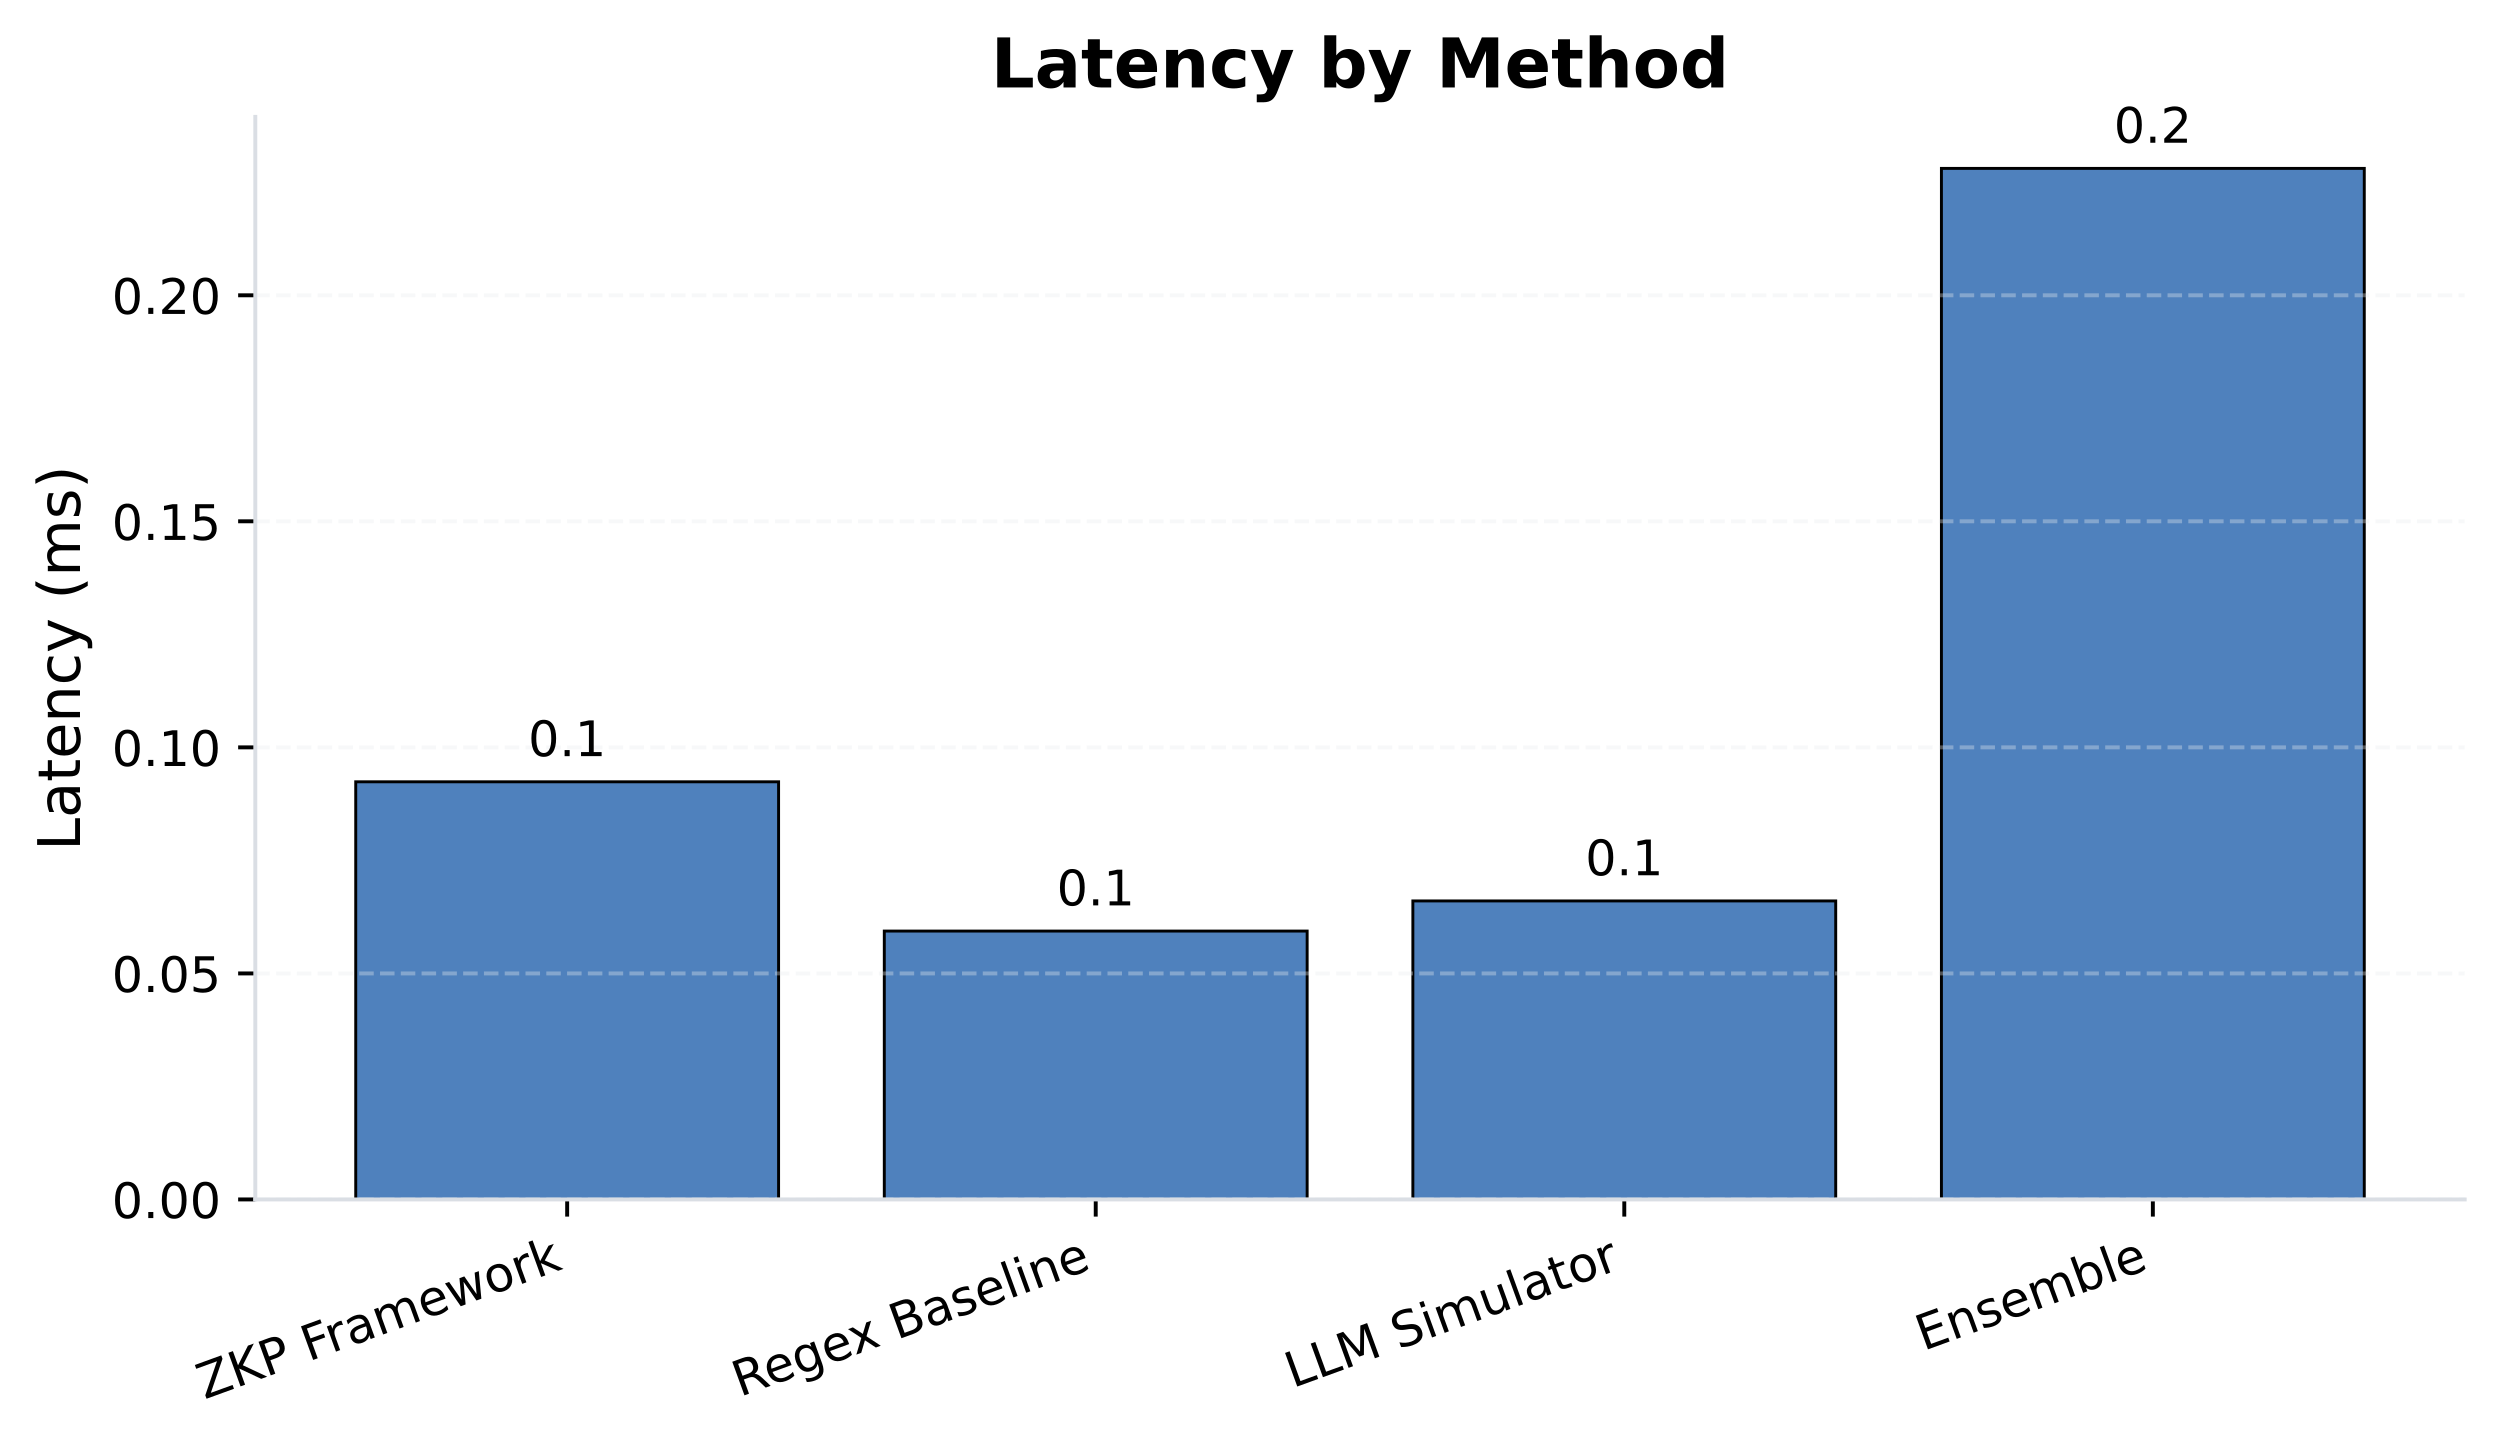
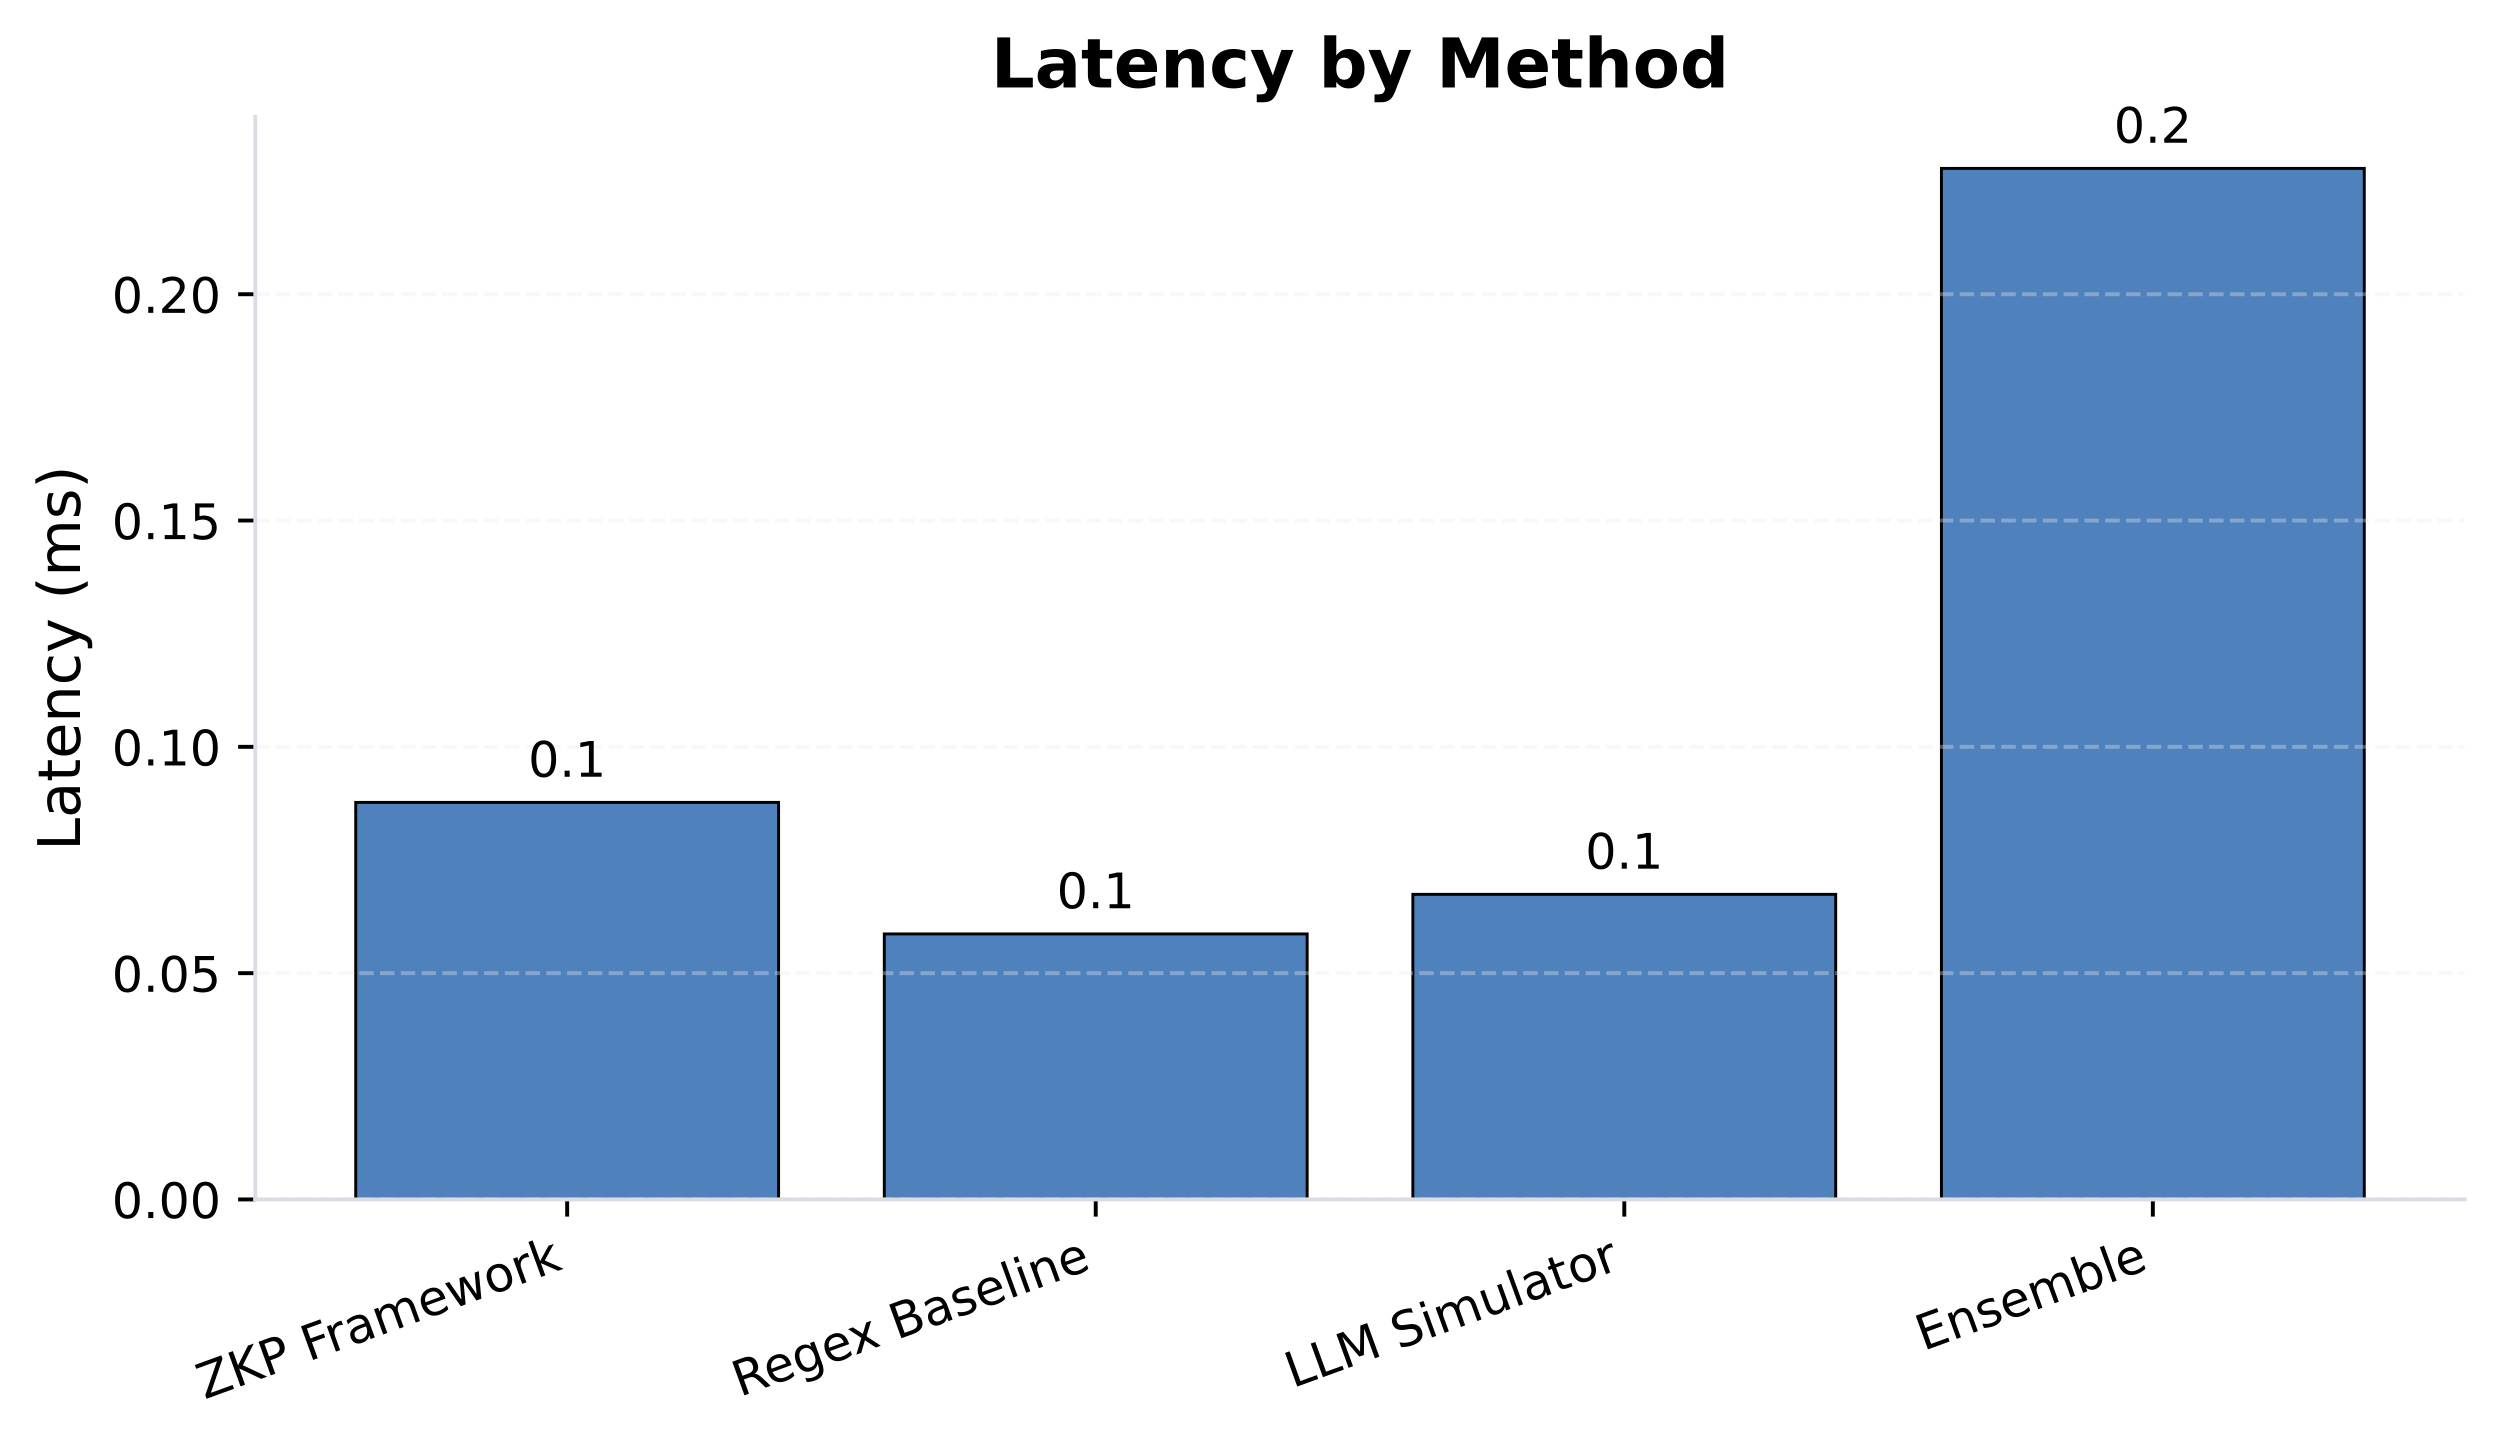
<svg xmlns="http://www.w3.org/2000/svg" xmlns:xlink="http://www.w3.org/1999/xlink" width="509.979pt" height="294.641pt" viewBox="0 0 509.979 294.641" version="1.1">
  <defs>
    <style type="text/css">*{stroke-linejoin: round; stroke-linecap: butt}</style>
  </defs>
  <g id="figure_1">
    <g id="patch_1">
      <path d="M 0 294.641  L 509.979 294.641  L 509.979 0  L 0 0  L 0 294.641  z " style="fill: none" />
    </g>
    <g id="axes_1">
      <g id="patch_2">
        <path d="M 52.079 244.678  L 502.779 244.678  L 502.779 23.838  L 52.079 23.838  L 52.079 244.678  z " style="fill: none" />
      </g>
      <g id="patch_3">
-         <path d="M 72.566 244.678  L 158.824 244.678  L 158.824 159.486  L 72.566 159.486  z " clip-path="url(#p4a3b590ee1)" style="fill: #4f81bd; stroke: #000000; stroke-width: 0.6; stroke-linejoin: miter" />
+         <path d="M 72.566 244.678  L 158.824 244.678  L 158.824 163.688  L 72.566 163.688  z " clip-path="url(#p154a8cbf79)" style="fill: #4f81bd; stroke: #000000; stroke-width: 0.6; stroke-linejoin: miter" />
      </g>
      <g id="patch_4">
-         <path d="M 180.389 244.678  L 266.647 244.678  L 266.647 189.924  L 180.389 189.924  z " clip-path="url(#p4a3b590ee1)" style="fill: #4f81bd; stroke: #000000; stroke-width: 0.6; stroke-linejoin: miter" />
+         <path d="M 180.389 244.678  L 266.647 244.678  L 266.647 190.509  L 180.389 190.509  z " clip-path="url(#p154a8cbf79)" style="fill: #4f81bd; stroke: #000000; stroke-width: 0.6; stroke-linejoin: miter" />
      </g>
      <g id="patch_5">
-         <path d="M 288.212 244.678  L 374.47 244.678  L 374.47 183.782  L 288.212 183.782  z " clip-path="url(#p4a3b590ee1)" style="fill: #4f81bd; stroke: #000000; stroke-width: 0.6; stroke-linejoin: miter" />
+         <path d="M 288.212 244.678  L 374.47 244.678  L 374.47 182.441  L 288.212 182.441  z " clip-path="url(#p154a8cbf79)" style="fill: #4f81bd; stroke: #000000; stroke-width: 0.6; stroke-linejoin: miter" />
      </g>
      <g id="patch_6">
-         <path d="M 396.035 244.678  L 482.293 244.678  L 482.293 34.354  L 396.035 34.354  z " clip-path="url(#p4a3b590ee1)" style="fill: #4f81bd; stroke: #000000; stroke-width: 0.6; stroke-linejoin: miter" />
+         <path d="M 396.035 244.678  L 482.293 244.678  L 482.293 34.354  L 396.035 34.354  z " clip-path="url(#p154a8cbf79)" style="fill: #4f81bd; stroke: #000000; stroke-width: 0.6; stroke-linejoin: miter" />
      </g>
      <g id="matplotlib.axis_1">
        <g id="xtick_1">
          <g id="line2d_1">
            <defs>
-               <path id="md238be5dd8" d="M 0 0  L 0 3.5  " style="stroke: #000000; stroke-width: 0.8" />
+               <path id="m93dfbe9c7b" d="M 0 0  L 0 3.5  " style="stroke: #000000; stroke-width: 0.8" />
            </defs>
            <g>
-               <use xlink:href="#md238be5dd8" x="115.695" y="244.678" style="stroke: #000000; stroke-width: 0.8" />
+               <use xlink:href="#m93dfbe9c7b" x="115.695" y="244.678" style="stroke: #000000; stroke-width: 0.8" />
            </g>
          </g>
          <g id="text_1">
            <g transform="translate(41.71257 285.4866) rotate(-20) scale(0.1 -0.1)">
              <defs>
                <path id="DejaVuSans-5a" d="M 359 4666  L 4025 4666  L 4025 4184  L 1075 531  L 4097 531  L 4097 0  L 288 0  L 288 481  L 3238 4134  L 359 4134  L 359 4666  z " transform="scale(0.015625)" />
                <path id="DejaVuSans-4b" d="M 628 4666  L 1259 4666  L 1259 2694  L 3353 4666  L 4166 4666  L 1850 2491  L 4331 0  L 3500 0  L 1259 2247  L 1259 0  L 628 0  L 628 4666  z " transform="scale(0.015625)" />
                <path id="DejaVuSans-50" d="M 1259 4147  L 1259 2394  L 2053 2394  Q 2494 2394 2734 2622  Q 2975 2850 2975 3272  Q 2975 3691 2734 3919  Q 2494 4147 2053 4147  L 1259 4147  z M 628 4666  L 2053 4666  Q 2838 4666 3239 4311  Q 3641 3956 3641 3272  Q 3641 2581 3239 2228  Q 2838 1875 2053 1875  L 1259 1875  L 1259 0  L 628 0  L 628 4666  z " transform="scale(0.015625)" />
                <path id="DejaVuSans-20" transform="scale(0.015625)" />
                <path id="DejaVuSans-46" d="M 628 4666  L 3309 4666  L 3309 4134  L 1259 4134  L 1259 2759  L 3109 2759  L 3109 2228  L 1259 2228  L 1259 0  L 628 0  L 628 4666  z " transform="scale(0.015625)" />
                <path id="DejaVuSans-72" d="M 2631 2963  Q 2534 3019 2420 3045  Q 2306 3072 2169 3072  Q 1681 3072 1420 2755  Q 1159 2438 1159 1844  L 1159 0  L 581 0  L 581 3500  L 1159 3500  L 1159 2956  Q 1341 3275 1631 3429  Q 1922 3584 2338 3584  Q 2397 3584 2469 3576  Q 2541 3569 2628 3553  L 2631 2963  z " transform="scale(0.015625)" />
                <path id="DejaVuSans-61" d="M 2194 1759  Q 1497 1759 1228 1600  Q 959 1441 959 1056  Q 959 750 1161 570  Q 1363 391 1709 391  Q 2188 391 2477 730  Q 2766 1069 2766 1631  L 2766 1759  L 2194 1759  z M 3341 1997  L 3341 0  L 2766 0  L 2766 531  Q 2569 213 2275 61  Q 1981 -91 1556 -91  Q 1019 -91 701 211  Q 384 513 384 1019  Q 384 1609 779 1909  Q 1175 2209 1959 2209  L 2766 2209  L 2766 2266  Q 2766 2663 2505 2880  Q 2244 3097 1772 3097  Q 1472 3097 1187 3025  Q 903 2953 641 2809  L 641 3341  Q 956 3463 1253 3523  Q 1550 3584 1831 3584  Q 2591 3584 2966 3190  Q 3341 2797 3341 1997  z " transform="scale(0.015625)" />
                <path id="DejaVuSans-6d" d="M 3328 2828  Q 3544 3216 3844 3400  Q 4144 3584 4550 3584  Q 5097 3584 5394 3201  Q 5691 2819 5691 2113  L 5691 0  L 5113 0  L 5113 2094  Q 5113 2597 4934 2840  Q 4756 3084 4391 3084  Q 3944 3084 3684 2787  Q 3425 2491 3425 1978  L 3425 0  L 2847 0  L 2847 2094  Q 2847 2600 2669 2842  Q 2491 3084 2119 3084  Q 1678 3084 1418 2786  Q 1159 2488 1159 1978  L 1159 0  L 581 0  L 581 3500  L 1159 3500  L 1159 2956  Q 1356 3278 1631 3431  Q 1906 3584 2284 3584  Q 2666 3584 2933 3390  Q 3200 3197 3328 2828  z " transform="scale(0.015625)" />
                <path id="DejaVuSans-65" d="M 3597 1894  L 3597 1613  L 953 1613  Q 991 1019 1311 708  Q 1631 397 2203 397  Q 2534 397 2845 478  Q 3156 559 3463 722  L 3463 178  Q 3153 47 2828 -22  Q 2503 -91 2169 -91  Q 1331 -91 842 396  Q 353 884 353 1716  Q 353 2575 817 3079  Q 1281 3584 2069 3584  Q 2775 3584 3186 3129  Q 3597 2675 3597 1894  z M 3022 2063  Q 3016 2534 2758 2815  Q 2500 3097 2075 3097  Q 1594 3097 1305 2825  Q 1016 2553 972 2059  L 3022 2063  z " transform="scale(0.015625)" />
                <path id="DejaVuSans-77" d="M 269 3500  L 844 3500  L 1563 769  L 2278 3500  L 2956 3500  L 3675 769  L 4391 3500  L 4966 3500  L 4050 0  L 3372 0  L 2619 2869  L 1863 0  L 1184 0  L 269 3500  z " transform="scale(0.015625)" />
                <path id="DejaVuSans-6f" d="M 1959 3097  Q 1497 3097 1228 2736  Q 959 2375 959 1747  Q 959 1119 1226 758  Q 1494 397 1959 397  Q 2419 397 2687 759  Q 2956 1122 2956 1747  Q 2956 2369 2687 2733  Q 2419 3097 1959 3097  z M 1959 3584  Q 2709 3584 3137 3096  Q 3566 2609 3566 1747  Q 3566 888 3137 398  Q 2709 -91 1959 -91  Q 1206 -91 779 398  Q 353 888 353 1747  Q 353 2609 779 3096  Q 1206 3584 1959 3584  z " transform="scale(0.015625)" />
                <path id="DejaVuSans-6b" d="M 581 4863  L 1159 4863  L 1159 1991  L 2875 3500  L 3609 3500  L 1753 1863  L 3688 0  L 2938 0  L 1159 1709  L 1159 0  L 581 0  L 581 4863  z " transform="scale(0.015625)" />
              </defs>
              <use xlink:href="#DejaVuSans-5a" />
              <use xlink:href="#DejaVuSans-4b" transform="translate(68.50586 0)" />
              <use xlink:href="#DejaVuSans-50" transform="translate(134.082 0)" />
              <use xlink:href="#DejaVuSans-20" transform="translate(194.3848 0)" />
              <use xlink:href="#DejaVuSans-46" transform="translate(226.1719 0)" />
              <use xlink:href="#DejaVuSans-72" transform="translate(276.4414 0)" />
              <use xlink:href="#DejaVuSans-61" transform="translate(317.5547 0)" />
              <use xlink:href="#DejaVuSans-6d" transform="translate(378.834 0)" />
              <use xlink:href="#DejaVuSans-65" transform="translate(476.2461 0)" />
              <use xlink:href="#DejaVuSans-77" transform="translate(537.7695 0)" />
              <use xlink:href="#DejaVuSans-6f" transform="translate(619.5566 0)" />
              <use xlink:href="#DejaVuSans-72" transform="translate(680.7383 0)" />
              <use xlink:href="#DejaVuSans-6b" transform="translate(721.8516 0)" />
            </g>
          </g>
        </g>
        <g id="xtick_2">
          <g id="line2d_2">
            <g>
-               <use xlink:href="#md238be5dd8" x="223.518" y="244.678" style="stroke: #000000; stroke-width: 0.8" />
+               <use xlink:href="#m93dfbe9c7b" x="223.518" y="244.678" style="stroke: #000000; stroke-width: 0.8" />
            </g>
          </g>
          <g id="text_2">
            <g transform="translate(150.9451 284.9735) rotate(-20) scale(0.1 -0.1)">
              <defs>
                <path id="DejaVuSans-52" d="M 2841 2188  Q 3044 2119 3236 1894  Q 3428 1669 3622 1275  L 4263 0  L 3584 0  L 2988 1197  Q 2756 1666 2539 1819  Q 2322 1972 1947 1972  L 1259 1972  L 1259 0  L 628 0  L 628 4666  L 2053 4666  Q 2853 4666 3247 4331  Q 3641 3997 3641 3322  Q 3641 2881 3436 2590  Q 3231 2300 2841 2188  z M 1259 4147  L 1259 2491  L 2053 2491  Q 2509 2491 2742 2702  Q 2975 2913 2975 3322  Q 2975 3731 2742 3939  Q 2509 4147 2053 4147  L 1259 4147  z " transform="scale(0.015625)" />
                <path id="DejaVuSans-67" d="M 2906 1791  Q 2906 2416 2648 2759  Q 2391 3103 1925 3103  Q 1463 3103 1205 2759  Q 947 2416 947 1791  Q 947 1169 1205 825  Q 1463 481 1925 481  Q 2391 481 2648 825  Q 2906 1169 2906 1791  z M 3481 434  Q 3481 -459 3084 -895  Q 2688 -1331 1869 -1331  Q 1566 -1331 1297 -1286  Q 1028 -1241 775 -1147  L 775 -588  Q 1028 -725 1275 -790  Q 1522 -856 1778 -856  Q 2344 -856 2625 -561  Q 2906 -266 2906 331  L 2906 616  Q 2728 306 2450 153  Q 2172 0 1784 0  Q 1141 0 747 490  Q 353 981 353 1791  Q 353 2603 747 3093  Q 1141 3584 1784 3584  Q 2172 3584 2450 3431  Q 2728 3278 2906 2969  L 2906 3500  L 3481 3500  L 3481 434  z " transform="scale(0.015625)" />
                <path id="DejaVuSans-78" d="M 3513 3500  L 2247 1797  L 3578 0  L 2900 0  L 1881 1375  L 863 0  L 184 0  L 1544 1831  L 300 3500  L 978 3500  L 1906 2253  L 2834 3500  L 3513 3500  z " transform="scale(0.015625)" />
                <path id="DejaVuSans-42" d="M 1259 2228  L 1259 519  L 2272 519  Q 2781 519 3026 730  Q 3272 941 3272 1375  Q 3272 1813 3026 2020  Q 2781 2228 2272 2228  L 1259 2228  z M 1259 4147  L 1259 2741  L 2194 2741  Q 2656 2741 2882 2914  Q 3109 3088 3109 3444  Q 3109 3797 2882 3972  Q 2656 4147 2194 4147  L 1259 4147  z M 628 4666  L 2241 4666  Q 2963 4666 3353 4366  Q 3744 4066 3744 3513  Q 3744 3084 3544 2831  Q 3344 2578 2956 2516  Q 3422 2416 3680 2098  Q 3938 1781 3938 1306  Q 3938 681 3513 340  Q 3088 0 2303 0  L 628 0  L 628 4666  z " transform="scale(0.015625)" />
                <path id="DejaVuSans-73" d="M 2834 3397  L 2834 2853  Q 2591 2978 2328 3040  Q 2066 3103 1784 3103  Q 1356 3103 1142 2972  Q 928 2841 928 2578  Q 928 2378 1081 2264  Q 1234 2150 1697 2047  L 1894 2003  Q 2506 1872 2764 1633  Q 3022 1394 3022 966  Q 3022 478 2636 193  Q 2250 -91 1575 -91  Q 1294 -91 989 -36  Q 684 19 347 128  L 347 722  Q 666 556 975 473  Q 1284 391 1588 391  Q 1994 391 2212 530  Q 2431 669 2431 922  Q 2431 1156 2273 1281  Q 2116 1406 1581 1522  L 1381 1569  Q 847 1681 609 1914  Q 372 2147 372 2553  Q 372 3047 722 3315  Q 1072 3584 1716 3584  Q 2034 3584 2315 3537  Q 2597 3491 2834 3397  z " transform="scale(0.015625)" />
                <path id="DejaVuSans-6c" d="M 603 4863  L 1178 4863  L 1178 0  L 603 0  L 603 4863  z " transform="scale(0.015625)" />
                <path id="DejaVuSans-69" d="M 603 3500  L 1178 3500  L 1178 0  L 603 0  L 603 3500  z M 603 4863  L 1178 4863  L 1178 4134  L 603 4134  L 603 4863  z " transform="scale(0.015625)" />
                <path id="DejaVuSans-6e" d="M 3513 2113  L 3513 0  L 2938 0  L 2938 2094  Q 2938 2591 2744 2837  Q 2550 3084 2163 3084  Q 1697 3084 1428 2787  Q 1159 2491 1159 1978  L 1159 0  L 581 0  L 581 3500  L 1159 3500  L 1159 2956  Q 1366 3272 1645 3428  Q 1925 3584 2291 3584  Q 2894 3584 3203 3211  Q 3513 2838 3513 2113  z " transform="scale(0.015625)" />
              </defs>
              <use xlink:href="#DejaVuSans-52" />
              <use xlink:href="#DejaVuSans-65" transform="translate(64.98242 0)" />
              <use xlink:href="#DejaVuSans-67" transform="translate(126.5059 0)" />
              <use xlink:href="#DejaVuSans-65" transform="translate(189.9824 0)" />
              <use xlink:href="#DejaVuSans-78" transform="translate(249.7559 0)" />
              <use xlink:href="#DejaVuSans-20" transform="translate(308.9355 0)" />
              <use xlink:href="#DejaVuSans-42" transform="translate(340.7227 0)" />
              <use xlink:href="#DejaVuSans-61" transform="translate(409.3262 0)" />
              <use xlink:href="#DejaVuSans-73" transform="translate(470.6055 0)" />
              <use xlink:href="#DejaVuSans-65" transform="translate(522.7051 0)" />
              <use xlink:href="#DejaVuSans-6c" transform="translate(584.2285 0)" />
              <use xlink:href="#DejaVuSans-69" transform="translate(612.0117 0)" />
              <use xlink:href="#DejaVuSans-6e" transform="translate(639.7949 0)" />
              <use xlink:href="#DejaVuSans-65" transform="translate(703.1738 0)" />
            </g>
          </g>
        </g>
        <g id="xtick_3">
          <g id="line2d_3">
            <g>
-               <use xlink:href="#md238be5dd8" x="331.341" y="244.678" style="stroke: #000000; stroke-width: 0.8" />
+               <use xlink:href="#m93dfbe9c7b" x="331.341" y="244.678" style="stroke: #000000; stroke-width: 0.8" />
            </g>
          </g>
          <g id="text_3">
            <g transform="translate(263.7132 283.1737) rotate(-20) scale(0.1 -0.1)">
              <defs>
                <path id="DejaVuSans-4c" d="M 628 4666  L 1259 4666  L 1259 531  L 3531 531  L 3531 0  L 628 0  L 628 4666  z " transform="scale(0.015625)" />
                <path id="DejaVuSans-4d" d="M 628 4666  L 1569 4666  L 2759 1491  L 3956 4666  L 4897 4666  L 4897 0  L 4281 0  L 4281 4097  L 3078 897  L 2444 897  L 1241 4097  L 1241 0  L 628 0  L 628 4666  z " transform="scale(0.015625)" />
                <path id="DejaVuSans-53" d="M 3425 4513  L 3425 3897  Q 3066 4069 2747 4153  Q 2428 4238 2131 4238  Q 1616 4238 1336 4038  Q 1056 3838 1056 3469  Q 1056 3159 1242 3001  Q 1428 2844 1947 2747  L 2328 2669  Q 3034 2534 3370 2195  Q 3706 1856 3706 1288  Q 3706 609 3251 259  Q 2797 -91 1919 -91  Q 1588 -91 1214 -16  Q 841 59 441 206  L 441 856  Q 825 641 1194 531  Q 1563 422 1919 422  Q 2459 422 2753 634  Q 3047 847 3047 1241  Q 3047 1584 2836 1778  Q 2625 1972 2144 2069  L 1759 2144  Q 1053 2284 737 2584  Q 422 2884 422 3419  Q 422 4038 858 4394  Q 1294 4750 2059 4750  Q 2388 4750 2728 4690  Q 3069 4631 3425 4513  z " transform="scale(0.015625)" />
                <path id="DejaVuSans-75" d="M 544 1381  L 544 3500  L 1119 3500  L 1119 1403  Q 1119 906 1312 657  Q 1506 409 1894 409  Q 2359 409 2629 706  Q 2900 1003 2900 1516  L 2900 3500  L 3475 3500  L 3475 0  L 2900 0  L 2900 538  Q 2691 219 2414 64  Q 2138 -91 1772 -91  Q 1169 -91 856 284  Q 544 659 544 1381  z M 1991 3584  L 1991 3584  z " transform="scale(0.015625)" />
                <path id="DejaVuSans-74" d="M 1172 4494  L 1172 3500  L 2356 3500  L 2356 3053  L 1172 3053  L 1172 1153  Q 1172 725 1289 603  Q 1406 481 1766 481  L 2356 481  L 2356 0  L 1766 0  Q 1100 0 847 248  Q 594 497 594 1153  L 594 3053  L 172 3053  L 172 3500  L 594 3500  L 594 4494  L 1172 4494  z " transform="scale(0.015625)" />
              </defs>
              <use xlink:href="#DejaVuSans-4c" />
              <use xlink:href="#DejaVuSans-4c" transform="translate(55.71289 0)" />
              <use xlink:href="#DejaVuSans-4d" transform="translate(111.4258 0)" />
              <use xlink:href="#DejaVuSans-20" transform="translate(197.7051 0)" />
              <use xlink:href="#DejaVuSans-53" transform="translate(229.4922 0)" />
              <use xlink:href="#DejaVuSans-69" transform="translate(292.9688 0)" />
              <use xlink:href="#DejaVuSans-6d" transform="translate(320.752 0)" />
              <use xlink:href="#DejaVuSans-75" transform="translate(418.1641 0)" />
              <use xlink:href="#DejaVuSans-6c" transform="translate(481.543 0)" />
              <use xlink:href="#DejaVuSans-61" transform="translate(509.3262 0)" />
              <use xlink:href="#DejaVuSans-74" transform="translate(570.6055 0)" />
              <use xlink:href="#DejaVuSans-6f" transform="translate(609.8145 0)" />
              <use xlink:href="#DejaVuSans-72" transform="translate(670.9961 0)" />
            </g>
          </g>
        </g>
        <g id="xtick_4">
          <g id="line2d_4">
            <g>
-               <use xlink:href="#md238be5dd8" x="439.164" y="244.678" style="stroke: #000000; stroke-width: 0.8" />
+               <use xlink:href="#m93dfbe9c7b" x="439.164" y="244.678" style="stroke: #000000; stroke-width: 0.8" />
            </g>
          </g>
          <g id="text_4">
            <g transform="translate(392.3709 275.5904) rotate(-20) scale(0.1 -0.1)">
              <defs>
                <path id="DejaVuSans-45" d="M 628 4666  L 3578 4666  L 3578 4134  L 1259 4134  L 1259 2753  L 3481 2753  L 3481 2222  L 1259 2222  L 1259 531  L 3634 531  L 3634 0  L 628 0  L 628 4666  z " transform="scale(0.015625)" />
                <path id="DejaVuSans-62" d="M 3116 1747  Q 3116 2381 2855 2742  Q 2594 3103 2138 3103  Q 1681 3103 1420 2742  Q 1159 2381 1159 1747  Q 1159 1113 1420 752  Q 1681 391 2138 391  Q 2594 391 2855 752  Q 3116 1113 3116 1747  z M 1159 2969  Q 1341 3281 1617 3432  Q 1894 3584 2278 3584  Q 2916 3584 3314 3078  Q 3713 2572 3713 1747  Q 3713 922 3314 415  Q 2916 -91 2278 -91  Q 1894 -91 1617 61  Q 1341 213 1159 525  L 1159 0  L 581 0  L 581 4863  L 1159 4863  L 1159 2969  z " transform="scale(0.015625)" />
              </defs>
              <use xlink:href="#DejaVuSans-45" />
              <use xlink:href="#DejaVuSans-6e" transform="translate(63.18359 0)" />
              <use xlink:href="#DejaVuSans-73" transform="translate(126.5625 0)" />
              <use xlink:href="#DejaVuSans-65" transform="translate(178.6621 0)" />
              <use xlink:href="#DejaVuSans-6d" transform="translate(240.1855 0)" />
              <use xlink:href="#DejaVuSans-62" transform="translate(337.5977 0)" />
              <use xlink:href="#DejaVuSans-6c" transform="translate(401.0742 0)" />
              <use xlink:href="#DejaVuSans-65" transform="translate(428.8574 0)" />
            </g>
          </g>
        </g>
      </g>
      <g id="matplotlib.axis_2">
        <g id="ytick_1">
          <g id="line2d_5">
-             <path d="M 52.079 244.678  L 502.779 244.678  " clip-path="url(#p4a3b590ee1)" style="fill: none; stroke-dasharray: 2.96,1.28; stroke-dashoffset: 0; stroke: #e9ecef; stroke-opacity: 0.35; stroke-width: 0.8" />
+             <path d="M 52.079 244.678  L 502.779 244.678  " clip-path="url(#p154a8cbf79)" style="fill: none; stroke-dasharray: 2.96,1.28; stroke-dashoffset: 0; stroke: #e9ecef; stroke-opacity: 0.35; stroke-width: 0.8" />
          </g>
          <g id="line2d_6">
            <defs>
-               <path id="m73514c667d" d="M 0 0  L -3.5 0  " style="stroke: #000000; stroke-width: 0.8" />
+               <path id="md39f4bf55f" d="M 0 0  L -3.5 0  " style="stroke: #000000; stroke-width: 0.8" />
            </defs>
            <g>
-               <use xlink:href="#m73514c667d" x="52.079" y="244.678" style="stroke: #000000; stroke-width: 0.8" />
+               <use xlink:href="#md39f4bf55f" x="52.079" y="244.678" style="stroke: #000000; stroke-width: 0.8" />
            </g>
          </g>
          <g id="text_5">
            <g transform="translate(22.81375 248.4771) scale(0.1 -0.1)">
              <defs>
                <path id="DejaVuSans-30" d="M 2034 4250  Q 1547 4250 1301 3770  Q 1056 3291 1056 2328  Q 1056 1369 1301 889  Q 1547 409 2034 409  Q 2525 409 2770 889  Q 3016 1369 3016 2328  Q 3016 3291 2770 3770  Q 2525 4250 2034 4250  z M 2034 4750  Q 2819 4750 3233 4129  Q 3647 3509 3647 2328  Q 3647 1150 3233 529  Q 2819 -91 2034 -91  Q 1250 -91 836 529  Q 422 1150 422 2328  Q 422 3509 836 4129  Q 1250 4750 2034 4750  z " transform="scale(0.015625)" />
                <path id="DejaVuSans-2e" d="M 684 794  L 1344 794  L 1344 0  L 684 0  L 684 794  z " transform="scale(0.015625)" />
              </defs>
              <use xlink:href="#DejaVuSans-30" />
              <use xlink:href="#DejaVuSans-2e" transform="translate(63.62305 0)" />
              <use xlink:href="#DejaVuSans-30" transform="translate(95.41016 0)" />
              <use xlink:href="#DejaVuSans-30" transform="translate(159.0332 0)" />
            </g>
          </g>
        </g>
        <g id="ytick_2">
          <g id="line2d_7">
-             <path d="M 52.079 198.567  L 502.779 198.567  " clip-path="url(#p4a3b590ee1)" style="fill: none; stroke-dasharray: 2.96,1.28; stroke-dashoffset: 0; stroke: #e9ecef; stroke-opacity: 0.35; stroke-width: 0.8" />
+             <path d="M 52.079 198.514  L 502.779 198.514  " clip-path="url(#p154a8cbf79)" style="fill: none; stroke-dasharray: 2.96,1.28; stroke-dashoffset: 0; stroke: #e9ecef; stroke-opacity: 0.35; stroke-width: 0.8" />
          </g>
          <g id="line2d_8">
            <g>
-               <use xlink:href="#m73514c667d" x="52.079" y="198.567" style="stroke: #000000; stroke-width: 0.8" />
+               <use xlink:href="#md39f4bf55f" x="52.079" y="198.514" style="stroke: #000000; stroke-width: 0.8" />
            </g>
          </g>
          <g id="text_6">
-             <g transform="translate(22.81375 202.3663) scale(0.1 -0.1)">
+             <g transform="translate(22.81375 202.3128) scale(0.1 -0.1)">
              <defs>
                <path id="DejaVuSans-35" d="M 691 4666  L 3169 4666  L 3169 4134  L 1269 4134  L 1269 2991  Q 1406 3038 1543 3061  Q 1681 3084 1819 3084  Q 2600 3084 3056 2656  Q 3513 2228 3513 1497  Q 3513 744 3044 326  Q 2575 -91 1722 -91  Q 1428 -91 1123 -41  Q 819 9 494 109  L 494 744  Q 775 591 1075 516  Q 1375 441 1709 441  Q 2250 441 2565 725  Q 2881 1009 2881 1497  Q 2881 1984 2565 2268  Q 2250 2553 1709 2553  Q 1456 2553 1204 2497  Q 953 2441 691 2322  L 691 4666  z " transform="scale(0.015625)" />
              </defs>
              <use xlink:href="#DejaVuSans-30" />
              <use xlink:href="#DejaVuSans-2e" transform="translate(63.62305 0)" />
              <use xlink:href="#DejaVuSans-30" transform="translate(95.41016 0)" />
              <use xlink:href="#DejaVuSans-35" transform="translate(159.0332 0)" />
            </g>
          </g>
        </g>
        <g id="ytick_3">
          <g id="line2d_9">
-             <path d="M 52.079 152.456  L 502.779 152.456  " clip-path="url(#p4a3b590ee1)" style="fill: none; stroke-dasharray: 2.96,1.28; stroke-dashoffset: 0; stroke: #e9ecef; stroke-opacity: 0.35; stroke-width: 0.8" />
+             <path d="M 52.079 152.349  L 502.779 152.349  " clip-path="url(#p154a8cbf79)" style="fill: none; stroke-dasharray: 2.96,1.28; stroke-dashoffset: 0; stroke: #e9ecef; stroke-opacity: 0.35; stroke-width: 0.8" />
          </g>
          <g id="line2d_10">
            <g>
-               <use xlink:href="#m73514c667d" x="52.079" y="152.456" style="stroke: #000000; stroke-width: 0.8" />
+               <use xlink:href="#md39f4bf55f" x="52.079" y="152.349" style="stroke: #000000; stroke-width: 0.8" />
            </g>
          </g>
          <g id="text_7">
-             <g transform="translate(22.81375 156.2555) scale(0.1 -0.1)">
+             <g transform="translate(22.81375 156.1486) scale(0.1 -0.1)">
              <defs>
                <path id="DejaVuSans-31" d="M 794 531  L 1825 531  L 1825 4091  L 703 3866  L 703 4441  L 1819 4666  L 2450 4666  L 2450 531  L 3481 531  L 3481 0  L 794 0  L 794 531  z " transform="scale(0.015625)" />
              </defs>
              <use xlink:href="#DejaVuSans-30" />
              <use xlink:href="#DejaVuSans-2e" transform="translate(63.62305 0)" />
              <use xlink:href="#DejaVuSans-31" transform="translate(95.41016 0)" />
              <use xlink:href="#DejaVuSans-30" transform="translate(159.0332 0)" />
            </g>
          </g>
        </g>
        <g id="ytick_4">
          <g id="line2d_11">
-             <path d="M 52.079 106.346  L 502.779 106.346  " clip-path="url(#p4a3b590ee1)" style="fill: none; stroke-dasharray: 2.96,1.28; stroke-dashoffset: 0; stroke: #e9ecef; stroke-opacity: 0.35; stroke-width: 0.8" />
+             <path d="M 52.079 106.185  L 502.779 106.185  " clip-path="url(#p154a8cbf79)" style="fill: none; stroke-dasharray: 2.96,1.28; stroke-dashoffset: 0; stroke: #e9ecef; stroke-opacity: 0.35; stroke-width: 0.8" />
          </g>
          <g id="line2d_12">
            <g>
-               <use xlink:href="#m73514c667d" x="52.079" y="106.346" style="stroke: #000000; stroke-width: 0.8" />
+               <use xlink:href="#md39f4bf55f" x="52.079" y="106.185" style="stroke: #000000; stroke-width: 0.8" />
            </g>
          </g>
          <g id="text_8">
-             <g transform="translate(22.81375 110.1448) scale(0.1 -0.1)">
+             <g transform="translate(22.81375 109.9843) scale(0.1 -0.1)">
              <use xlink:href="#DejaVuSans-30" />
              <use xlink:href="#DejaVuSans-2e" transform="translate(63.62305 0)" />
              <use xlink:href="#DejaVuSans-31" transform="translate(95.41016 0)" />
              <use xlink:href="#DejaVuSans-35" transform="translate(159.0332 0)" />
            </g>
          </g>
        </g>
        <g id="ytick_5">
          <g id="line2d_13">
-             <path d="M 52.079 60.235  L 502.779 60.235  " clip-path="url(#p4a3b590ee1)" style="fill: none; stroke-dasharray: 2.96,1.28; stroke-dashoffset: 0; stroke: #e9ecef; stroke-opacity: 0.35; stroke-width: 0.8" />
+             <path d="M 52.079 60.021  L 502.779 60.021  " clip-path="url(#p154a8cbf79)" style="fill: none; stroke-dasharray: 2.96,1.28; stroke-dashoffset: 0; stroke: #e9ecef; stroke-opacity: 0.35; stroke-width: 0.8" />
          </g>
          <g id="line2d_14">
            <g>
-               <use xlink:href="#m73514c667d" x="52.079" y="60.235" style="stroke: #000000; stroke-width: 0.8" />
+               <use xlink:href="#md39f4bf55f" x="52.079" y="60.021" style="stroke: #000000; stroke-width: 0.8" />
            </g>
          </g>
          <g id="text_9">
-             <g transform="translate(22.81375 64.03398) scale(0.1 -0.1)">
+             <g transform="translate(22.81375 63.82001) scale(0.1 -0.1)">
              <defs>
                <path id="DejaVuSans-32" d="M 1228 531  L 3431 531  L 3431 0  L 469 0  L 469 531  Q 828 903 1448 1529  Q 2069 2156 2228 2338  Q 2531 2678 2651 2914  Q 2772 3150 2772 3378  Q 2772 3750 2511 3984  Q 2250 4219 1831 4219  Q 1534 4219 1204 4116  Q 875 4013 500 3803  L 500 4441  Q 881 4594 1212 4672  Q 1544 4750 1819 4750  Q 2544 4750 2975 4387  Q 3406 4025 3406 3419  Q 3406 3131 3298 2873  Q 3191 2616 2906 2266  Q 2828 2175 2409 1742  Q 1991 1309 1228 531  z " transform="scale(0.015625)" />
              </defs>
              <use xlink:href="#DejaVuSans-30" />
              <use xlink:href="#DejaVuSans-2e" transform="translate(63.62305 0)" />
              <use xlink:href="#DejaVuSans-32" transform="translate(95.41016 0)" />
              <use xlink:href="#DejaVuSans-30" transform="translate(159.0332 0)" />
            </g>
          </g>
        </g>
        <g id="text_10">
          <g transform="translate(16.31812 173.5335) rotate(-90) scale(0.12 -0.12)">
            <defs>
              <path id="DejaVuSans-63" d="M 3122 3366  L 3122 2828  Q 2878 2963 2633 3030  Q 2388 3097 2138 3097  Q 1578 3097 1268 2742  Q 959 2388 959 1747  Q 959 1106 1268 751  Q 1578 397 2138 397  Q 2388 397 2633 464  Q 2878 531 3122 666  L 3122 134  Q 2881 22 2623 -34  Q 2366 -91 2075 -91  Q 1284 -91 818 406  Q 353 903 353 1747  Q 353 2603 823 3093  Q 1294 3584 2113 3584  Q 2378 3584 2631 3529  Q 2884 3475 3122 3366  z " transform="scale(0.015625)" />
              <path id="DejaVuSans-79" d="M 2059 -325  Q 1816 -950 1584 -1140  Q 1353 -1331 966 -1331  L 506 -1331  L 506 -850  L 844 -850  Q 1081 -850 1212 -737  Q 1344 -625 1503 -206  L 1606 56  L 191 3500  L 800 3500  L 1894 763  L 2988 3500  L 3597 3500  L 2059 -325  z " transform="scale(0.015625)" />
              <path id="DejaVuSans-28" d="M 1984 4856  Q 1566 4138 1362 3434  Q 1159 2731 1159 2009  Q 1159 1288 1364 580  Q 1569 -128 1984 -844  L 1484 -844  Q 1016 -109 783 600  Q 550 1309 550 2009  Q 550 2706 781 3412  Q 1013 4119 1484 4856  L 1984 4856  z " transform="scale(0.015625)" />
              <path id="DejaVuSans-29" d="M 513 4856  L 1013 4856  Q 1481 4119 1714 3412  Q 1947 2706 1947 2009  Q 1947 1309 1714 600  Q 1481 -109 1013 -844  L 513 -844  Q 928 -128 1133 580  Q 1338 1288 1338 2009  Q 1338 2731 1133 3434  Q 928 4138 513 4856  z " transform="scale(0.015625)" />
            </defs>
            <use xlink:href="#DejaVuSans-4c" />
            <use xlink:href="#DejaVuSans-61" transform="translate(55.71289 0)" />
            <use xlink:href="#DejaVuSans-74" transform="translate(116.9922 0)" />
            <use xlink:href="#DejaVuSans-65" transform="translate(156.2012 0)" />
            <use xlink:href="#DejaVuSans-6e" transform="translate(217.7246 0)" />
            <use xlink:href="#DejaVuSans-63" transform="translate(281.1035 0)" />
            <use xlink:href="#DejaVuSans-79" transform="translate(336.084 0)" />
            <use xlink:href="#DejaVuSans-20" transform="translate(395.2637 0)" />
            <use xlink:href="#DejaVuSans-28" transform="translate(427.0508 0)" />
            <use xlink:href="#DejaVuSans-6d" transform="translate(466.0645 0)" />
            <use xlink:href="#DejaVuSans-73" transform="translate(563.4766 0)" />
            <use xlink:href="#DejaVuSans-29" transform="translate(615.5762 0)" />
          </g>
        </g>
      </g>
      <g id="patch_7">
        <path d="M 52.079 244.678  L 52.079 23.838  " style="fill: none; stroke: #dadee4; stroke-width: 0.8; stroke-linejoin: miter; stroke-linecap: square" />
      </g>
      <g id="patch_8">
        <path d="M 52.079 244.678  L 502.779 244.678  " style="fill: none; stroke: #dadee4; stroke-width: 0.8; stroke-linejoin: miter; stroke-linecap: square" />
      </g>
      <g id="text_11">
-         <g transform="translate(107.7434 154.251) scale(0.1 -0.1)">
+         <g transform="translate(107.7434 158.4539) scale(0.1 -0.1)">
          <use xlink:href="#DejaVuSans-30" />
          <use xlink:href="#DejaVuSans-2e" transform="translate(63.62305 0)" />
          <use xlink:href="#DejaVuSans-31" transform="translate(95.41016 0)" />
        </g>
      </g>
      <g id="text_12">
-         <g transform="translate(215.5663 184.6899) scale(0.1 -0.1)">
+         <g transform="translate(215.5663 185.2747) scale(0.1 -0.1)">
          <use xlink:href="#DejaVuSans-30" />
          <use xlink:href="#DejaVuSans-2e" transform="translate(63.62305 0)" />
          <use xlink:href="#DejaVuSans-31" transform="translate(95.41016 0)" />
        </g>
      </g>
      <g id="text_13">
-         <g transform="translate(323.3893 178.5475) scale(0.1 -0.1)">
+         <g transform="translate(323.3893 177.2064) scale(0.1 -0.1)">
          <use xlink:href="#DejaVuSans-30" />
          <use xlink:href="#DejaVuSans-2e" transform="translate(63.62305 0)" />
          <use xlink:href="#DejaVuSans-31" transform="translate(95.41016 0)" />
        </g>
      </g>
      <g id="text_14">
        <g transform="translate(431.2123 29.11946) scale(0.1 -0.1)">
          <use xlink:href="#DejaVuSans-30" />
          <use xlink:href="#DejaVuSans-2e" transform="translate(63.62305 0)" />
          <use xlink:href="#DejaVuSans-32" transform="translate(95.41016 0)" />
        </g>
      </g>
      <g id="text_15">
        <g transform="translate(202.1455 17.83781) scale(0.14 -0.14)">
          <defs>
            <path id="DejaVuSans-Bold-4c" d="M 588 4666  L 1791 4666  L 1791 909  L 3903 909  L 3903 0  L 588 0  L 588 4666  z " transform="scale(0.015625)" />
            <path id="DejaVuSans-Bold-61" d="M 2106 1575  Q 1756 1575 1579 1456  Q 1403 1338 1403 1106  Q 1403 894 1545 773  Q 1688 653 1941 653  Q 2256 653 2472 879  Q 2688 1106 2688 1447  L 2688 1575  L 2106 1575  z M 3816 1997  L 3816 0  L 2688 0  L 2688 519  Q 2463 200 2181 54  Q 1900 -91 1497 -91  Q 953 -91 614 226  Q 275 544 275 1050  Q 275 1666 698 1953  Q 1122 2241 2028 2241  L 2688 2241  L 2688 2328  Q 2688 2594 2478 2717  Q 2269 2841 1825 2841  Q 1466 2841 1156 2769  Q 847 2697 581 2553  L 581 3406  Q 941 3494 1303 3539  Q 1666 3584 2028 3584  Q 2975 3584 3395 3211  Q 3816 2838 3816 1997  z " transform="scale(0.015625)" />
            <path id="DejaVuSans-Bold-74" d="M 1759 4494  L 1759 3500  L 2913 3500  L 2913 2700  L 1759 2700  L 1759 1216  Q 1759 972 1856 886  Q 1953 800 2241 800  L 2816 800  L 2816 0  L 1856 0  Q 1194 0 917 276  Q 641 553 641 1216  L 641 2700  L 84 2700  L 84 3500  L 641 3500  L 641 4494  L 1759 4494  z " transform="scale(0.015625)" />
            <path id="DejaVuSans-Bold-65" d="M 4031 1759  L 4031 1441  L 1416 1441  Q 1456 1047 1700 850  Q 1944 653 2381 653  Q 2734 653 3104 758  Q 3475 863 3866 1075  L 3866 213  Q 3469 63 3072 -14  Q 2675 -91 2278 -91  Q 1328 -91 801 392  Q 275 875 275 1747  Q 275 2603 792 3093  Q 1309 3584 2216 3584  Q 3041 3584 3536 3087  Q 4031 2591 4031 1759  z M 2881 2131  Q 2881 2450 2695 2645  Q 2509 2841 2209 2841  Q 1884 2841 1681 2658  Q 1478 2475 1428 2131  L 2881 2131  z " transform="scale(0.015625)" />
            <path id="DejaVuSans-Bold-6e" d="M 4056 2131  L 4056 0  L 2931 0  L 2931 347  L 2931 1631  Q 2931 2084 2911 2256  Q 2891 2428 2841 2509  Q 2775 2619 2662 2680  Q 2550 2741 2406 2741  Q 2056 2741 1856 2470  Q 1656 2200 1656 1722  L 1656 0  L 538 0  L 538 3500  L 1656 3500  L 1656 2988  Q 1909 3294 2193 3439  Q 2478 3584 2822 3584  Q 3428 3584 3742 3212  Q 4056 2841 4056 2131  z " transform="scale(0.015625)" />
            <path id="DejaVuSans-Bold-63" d="M 3366 3391  L 3366 2478  Q 3138 2634 2908 2709  Q 2678 2784 2431 2784  Q 1963 2784 1702 2511  Q 1441 2238 1441 1747  Q 1441 1256 1702 982  Q 1963 709 2431 709  Q 2694 709 2930 787  Q 3166 866 3366 1019  L 3366 103  Q 3103 6 2833 -42  Q 2563 -91 2291 -91  Q 1344 -91 809 395  Q 275 881 275 1747  Q 275 2613 809 3098  Q 1344 3584 2291 3584  Q 2566 3584 2833 3536  Q 3100 3488 3366 3391  z " transform="scale(0.015625)" />
            <path id="DejaVuSans-Bold-79" d="M 78 3500  L 1197 3500  L 2138 1125  L 2938 3500  L 4056 3500  L 2584 -331  Q 2363 -916 2067 -1148  Q 1772 -1381 1288 -1381  L 641 -1381  L 641 -647  L 991 -647  Q 1275 -647 1404 -556  Q 1534 -466 1606 -231  L 1638 -134  L 78 3500  z " transform="scale(0.015625)" />
            <path id="DejaVuSans-Bold-20" transform="scale(0.015625)" />
            <path id="DejaVuSans-Bold-62" d="M 2400 722  Q 2759 722 2948 984  Q 3138 1247 3138 1747  Q 3138 2247 2948 2509  Q 2759 2772 2400 2772  Q 2041 2772 1848 2508  Q 1656 2244 1656 1747  Q 1656 1250 1848 986  Q 2041 722 2400 722  z M 1656 2988  Q 1888 3294 2169 3439  Q 2450 3584 2816 3584  Q 3463 3584 3878 3070  Q 4294 2556 4294 1747  Q 4294 938 3878 423  Q 3463 -91 2816 -91  Q 2450 -91 2169 54  Q 1888 200 1656 506  L 1656 0  L 538 0  L 538 4863  L 1656 4863  L 1656 2988  z " transform="scale(0.015625)" />
            <path id="DejaVuSans-Bold-4d" d="M 588 4666  L 2119 4666  L 3181 2169  L 4250 4666  L 5778 4666  L 5778 0  L 4641 0  L 4641 3413  L 3566 897  L 2803 897  L 1728 3413  L 1728 0  L 588 0  L 588 4666  z " transform="scale(0.015625)" />
            <path id="DejaVuSans-Bold-68" d="M 4056 2131  L 4056 0  L 2931 0  L 2931 347  L 2931 1625  Q 2931 2084 2911 2256  Q 2891 2428 2841 2509  Q 2775 2619 2662 2680  Q 2550 2741 2406 2741  Q 2056 2741 1856 2470  Q 1656 2200 1656 1722  L 1656 0  L 538 0  L 538 4863  L 1656 4863  L 1656 2988  Q 1909 3294 2193 3439  Q 2478 3584 2822 3584  Q 3428 3584 3742 3212  Q 4056 2841 4056 2131  z " transform="scale(0.015625)" />
            <path id="DejaVuSans-Bold-6f" d="M 2203 2784  Q 1831 2784 1636 2517  Q 1441 2250 1441 1747  Q 1441 1244 1636 976  Q 1831 709 2203 709  Q 2569 709 2762 976  Q 2956 1244 2956 1747  Q 2956 2250 2762 2517  Q 2569 2784 2203 2784  z M 2203 3584  Q 3106 3584 3614 3096  Q 4122 2609 4122 1747  Q 4122 884 3614 396  Q 3106 -91 2203 -91  Q 1297 -91 786 396  Q 275 884 275 1747  Q 275 2609 786 3096  Q 1297 3584 2203 3584  z " transform="scale(0.015625)" />
            <path id="DejaVuSans-Bold-64" d="M 2919 2988  L 2919 4863  L 4044 4863  L 4044 0  L 2919 0  L 2919 506  Q 2688 197 2409 53  Q 2131 -91 1766 -91  Q 1119 -91 703 423  Q 288 938 288 1747  Q 288 2556 703 3070  Q 1119 3584 1766 3584  Q 2128 3584 2408 3439  Q 2688 3294 2919 2988  z M 2181 722  Q 2541 722 2730 984  Q 2919 1247 2919 1747  Q 2919 2247 2730 2509  Q 2541 2772 2181 2772  Q 1825 2772 1636 2509  Q 1447 2247 1447 1747  Q 1447 1247 1636 984  Q 1825 722 2181 722  z " transform="scale(0.015625)" />
          </defs>
          <use xlink:href="#DejaVuSans-Bold-4c" />
          <use xlink:href="#DejaVuSans-Bold-61" transform="translate(63.7207 0)" />
          <use xlink:href="#DejaVuSans-Bold-74" transform="translate(131.2012 0)" />
          <use xlink:href="#DejaVuSans-Bold-65" transform="translate(179.0039 0)" />
          <use xlink:href="#DejaVuSans-Bold-6e" transform="translate(246.8262 0)" />
          <use xlink:href="#DejaVuSans-Bold-63" transform="translate(318.0176 0)" />
          <use xlink:href="#DejaVuSans-Bold-79" transform="translate(377.2949 0)" />
          <use xlink:href="#DejaVuSans-Bold-20" transform="translate(442.4805 0)" />
          <use xlink:href="#DejaVuSans-Bold-62" transform="translate(477.2949 0)" />
          <use xlink:href="#DejaVuSans-Bold-79" transform="translate(548.877 0)" />
          <use xlink:href="#DejaVuSans-Bold-20" transform="translate(614.0625 0)" />
          <use xlink:href="#DejaVuSans-Bold-4d" transform="translate(648.877 0)" />
          <use xlink:href="#DejaVuSans-Bold-65" transform="translate(748.3887 0)" />
          <use xlink:href="#DejaVuSans-Bold-74" transform="translate(816.2109 0)" />
          <use xlink:href="#DejaVuSans-Bold-68" transform="translate(864.0137 0)" />
          <use xlink:href="#DejaVuSans-Bold-6f" transform="translate(935.2051 0)" />
          <use xlink:href="#DejaVuSans-Bold-64" transform="translate(1003.906 0)" />
        </g>
      </g>
    </g>
  </g>
  <defs>
-     <clipPath id="p4a3b590ee1">
+     <clipPath id="p154a8cbf79">
      <rect x="52.079" y="23.838" width="450.7" height="220.84" />
    </clipPath>
  </defs>
</svg>
